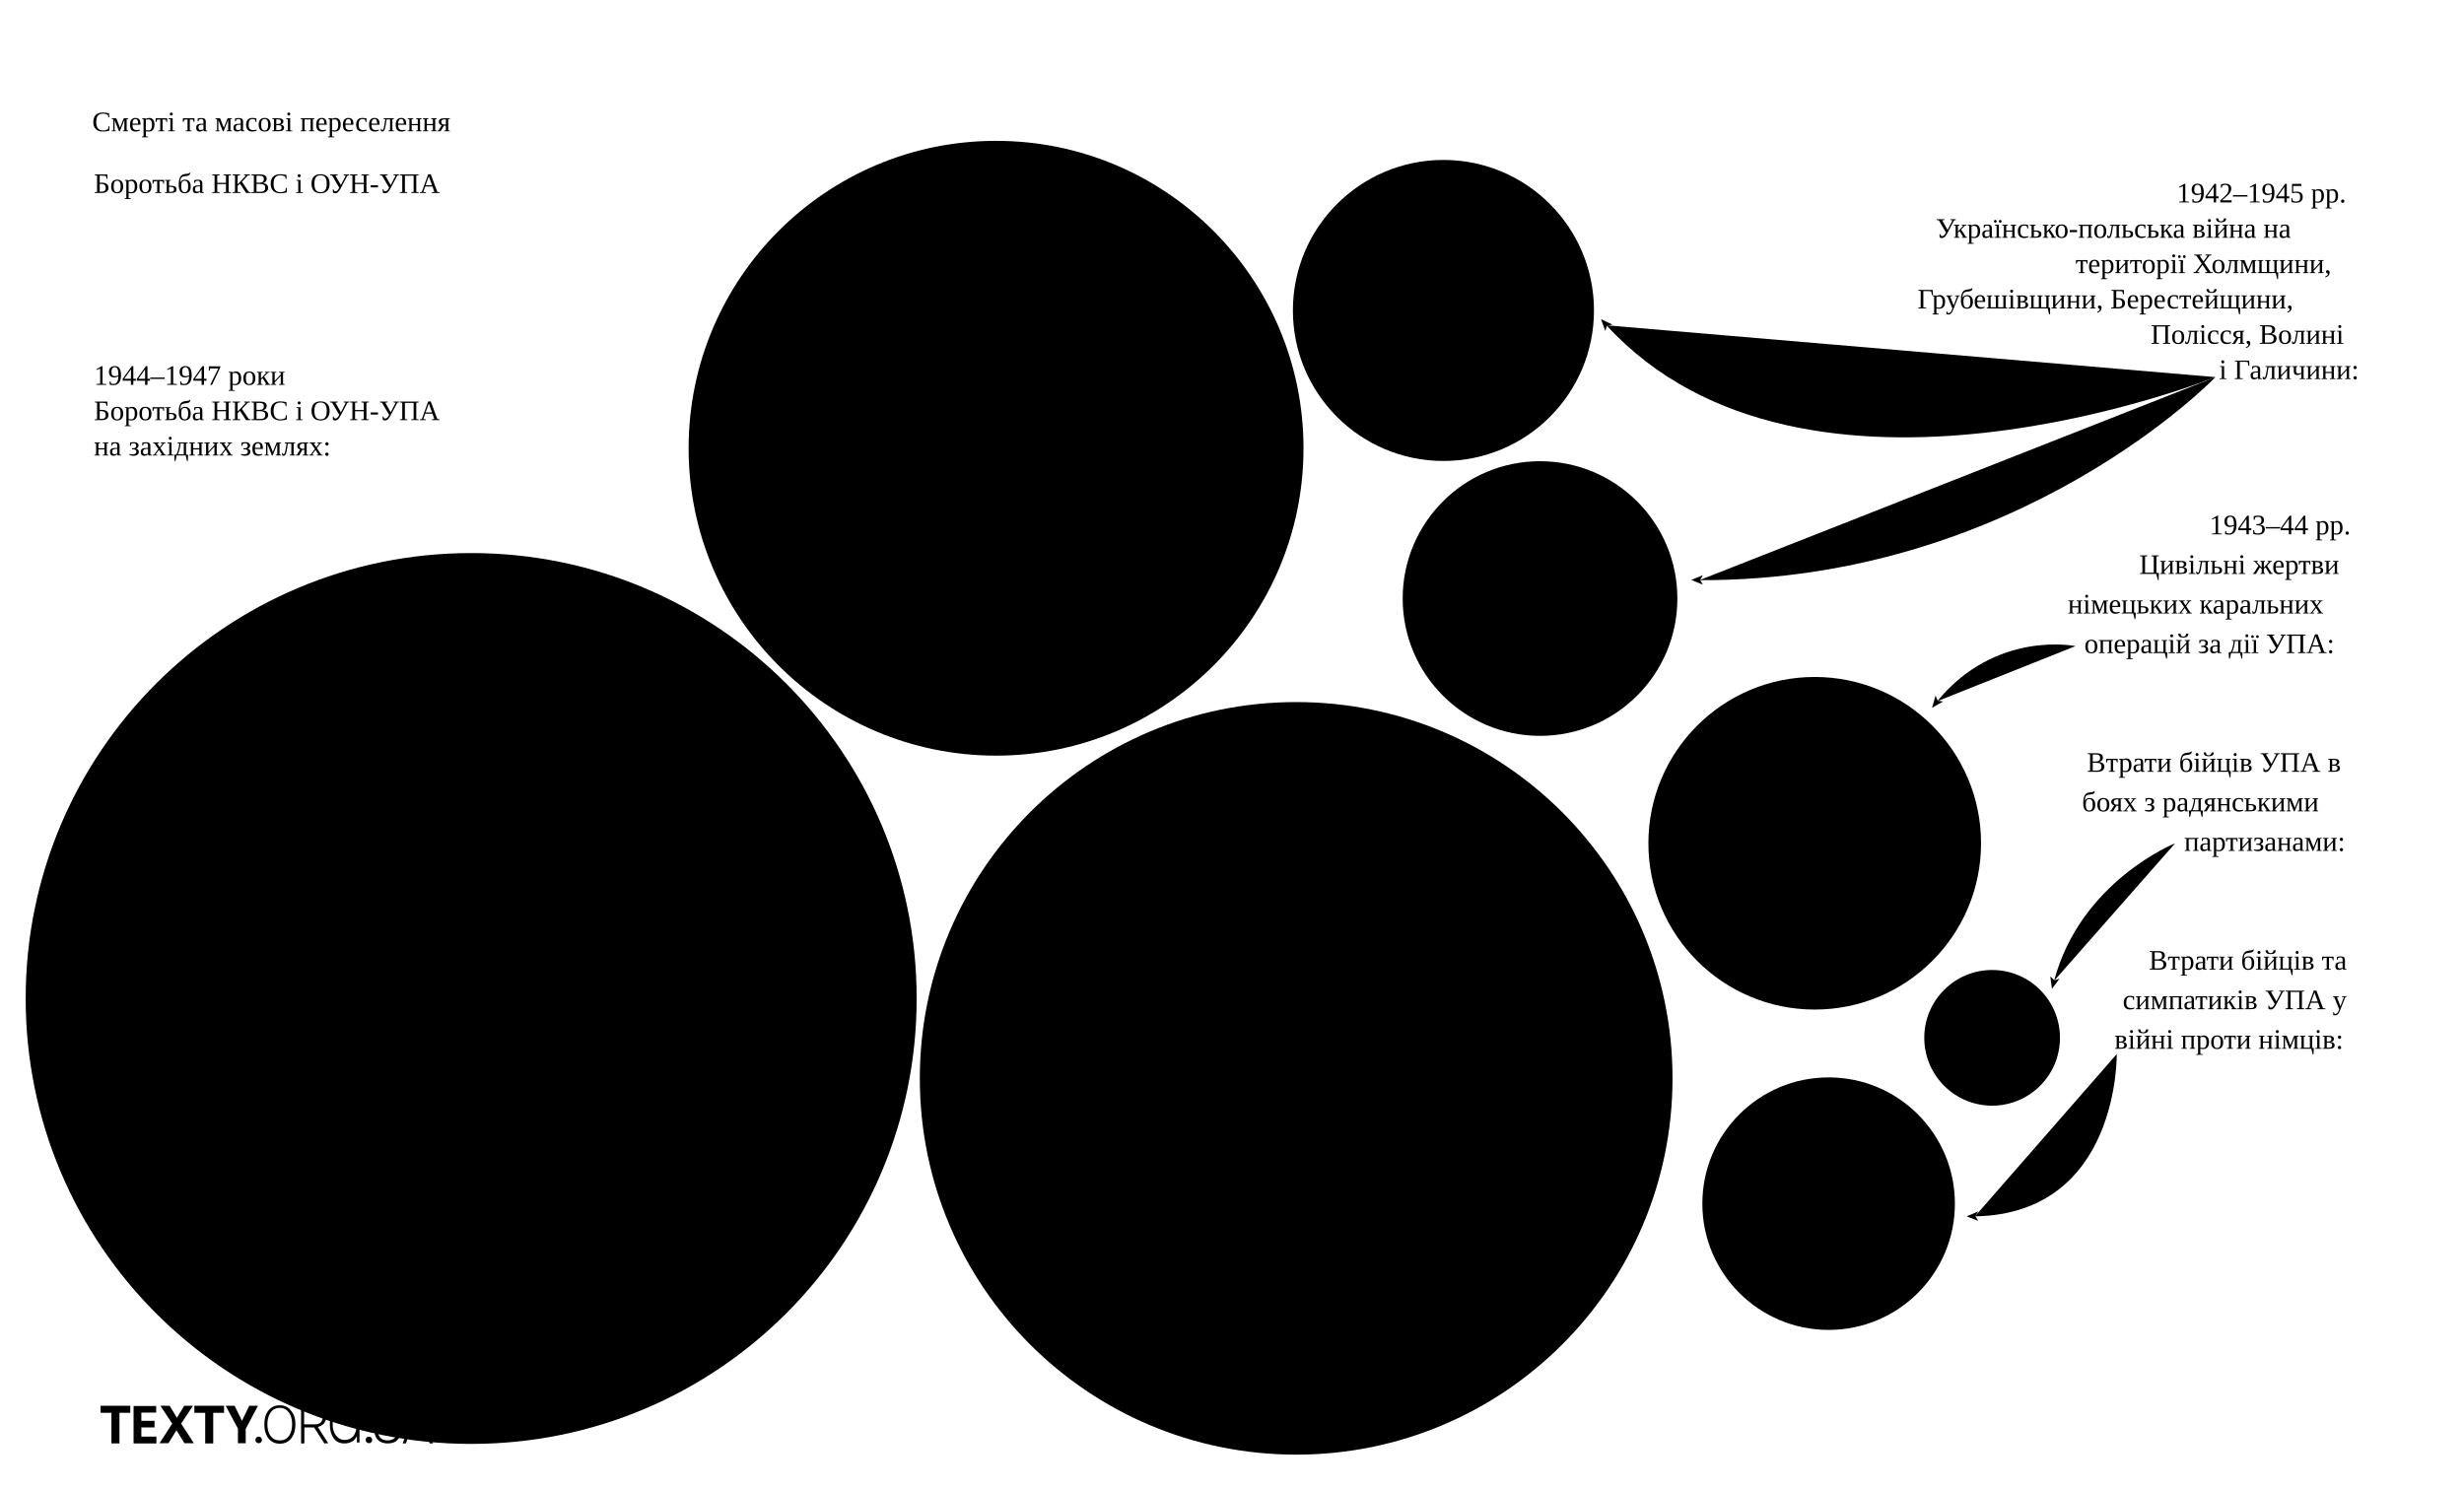
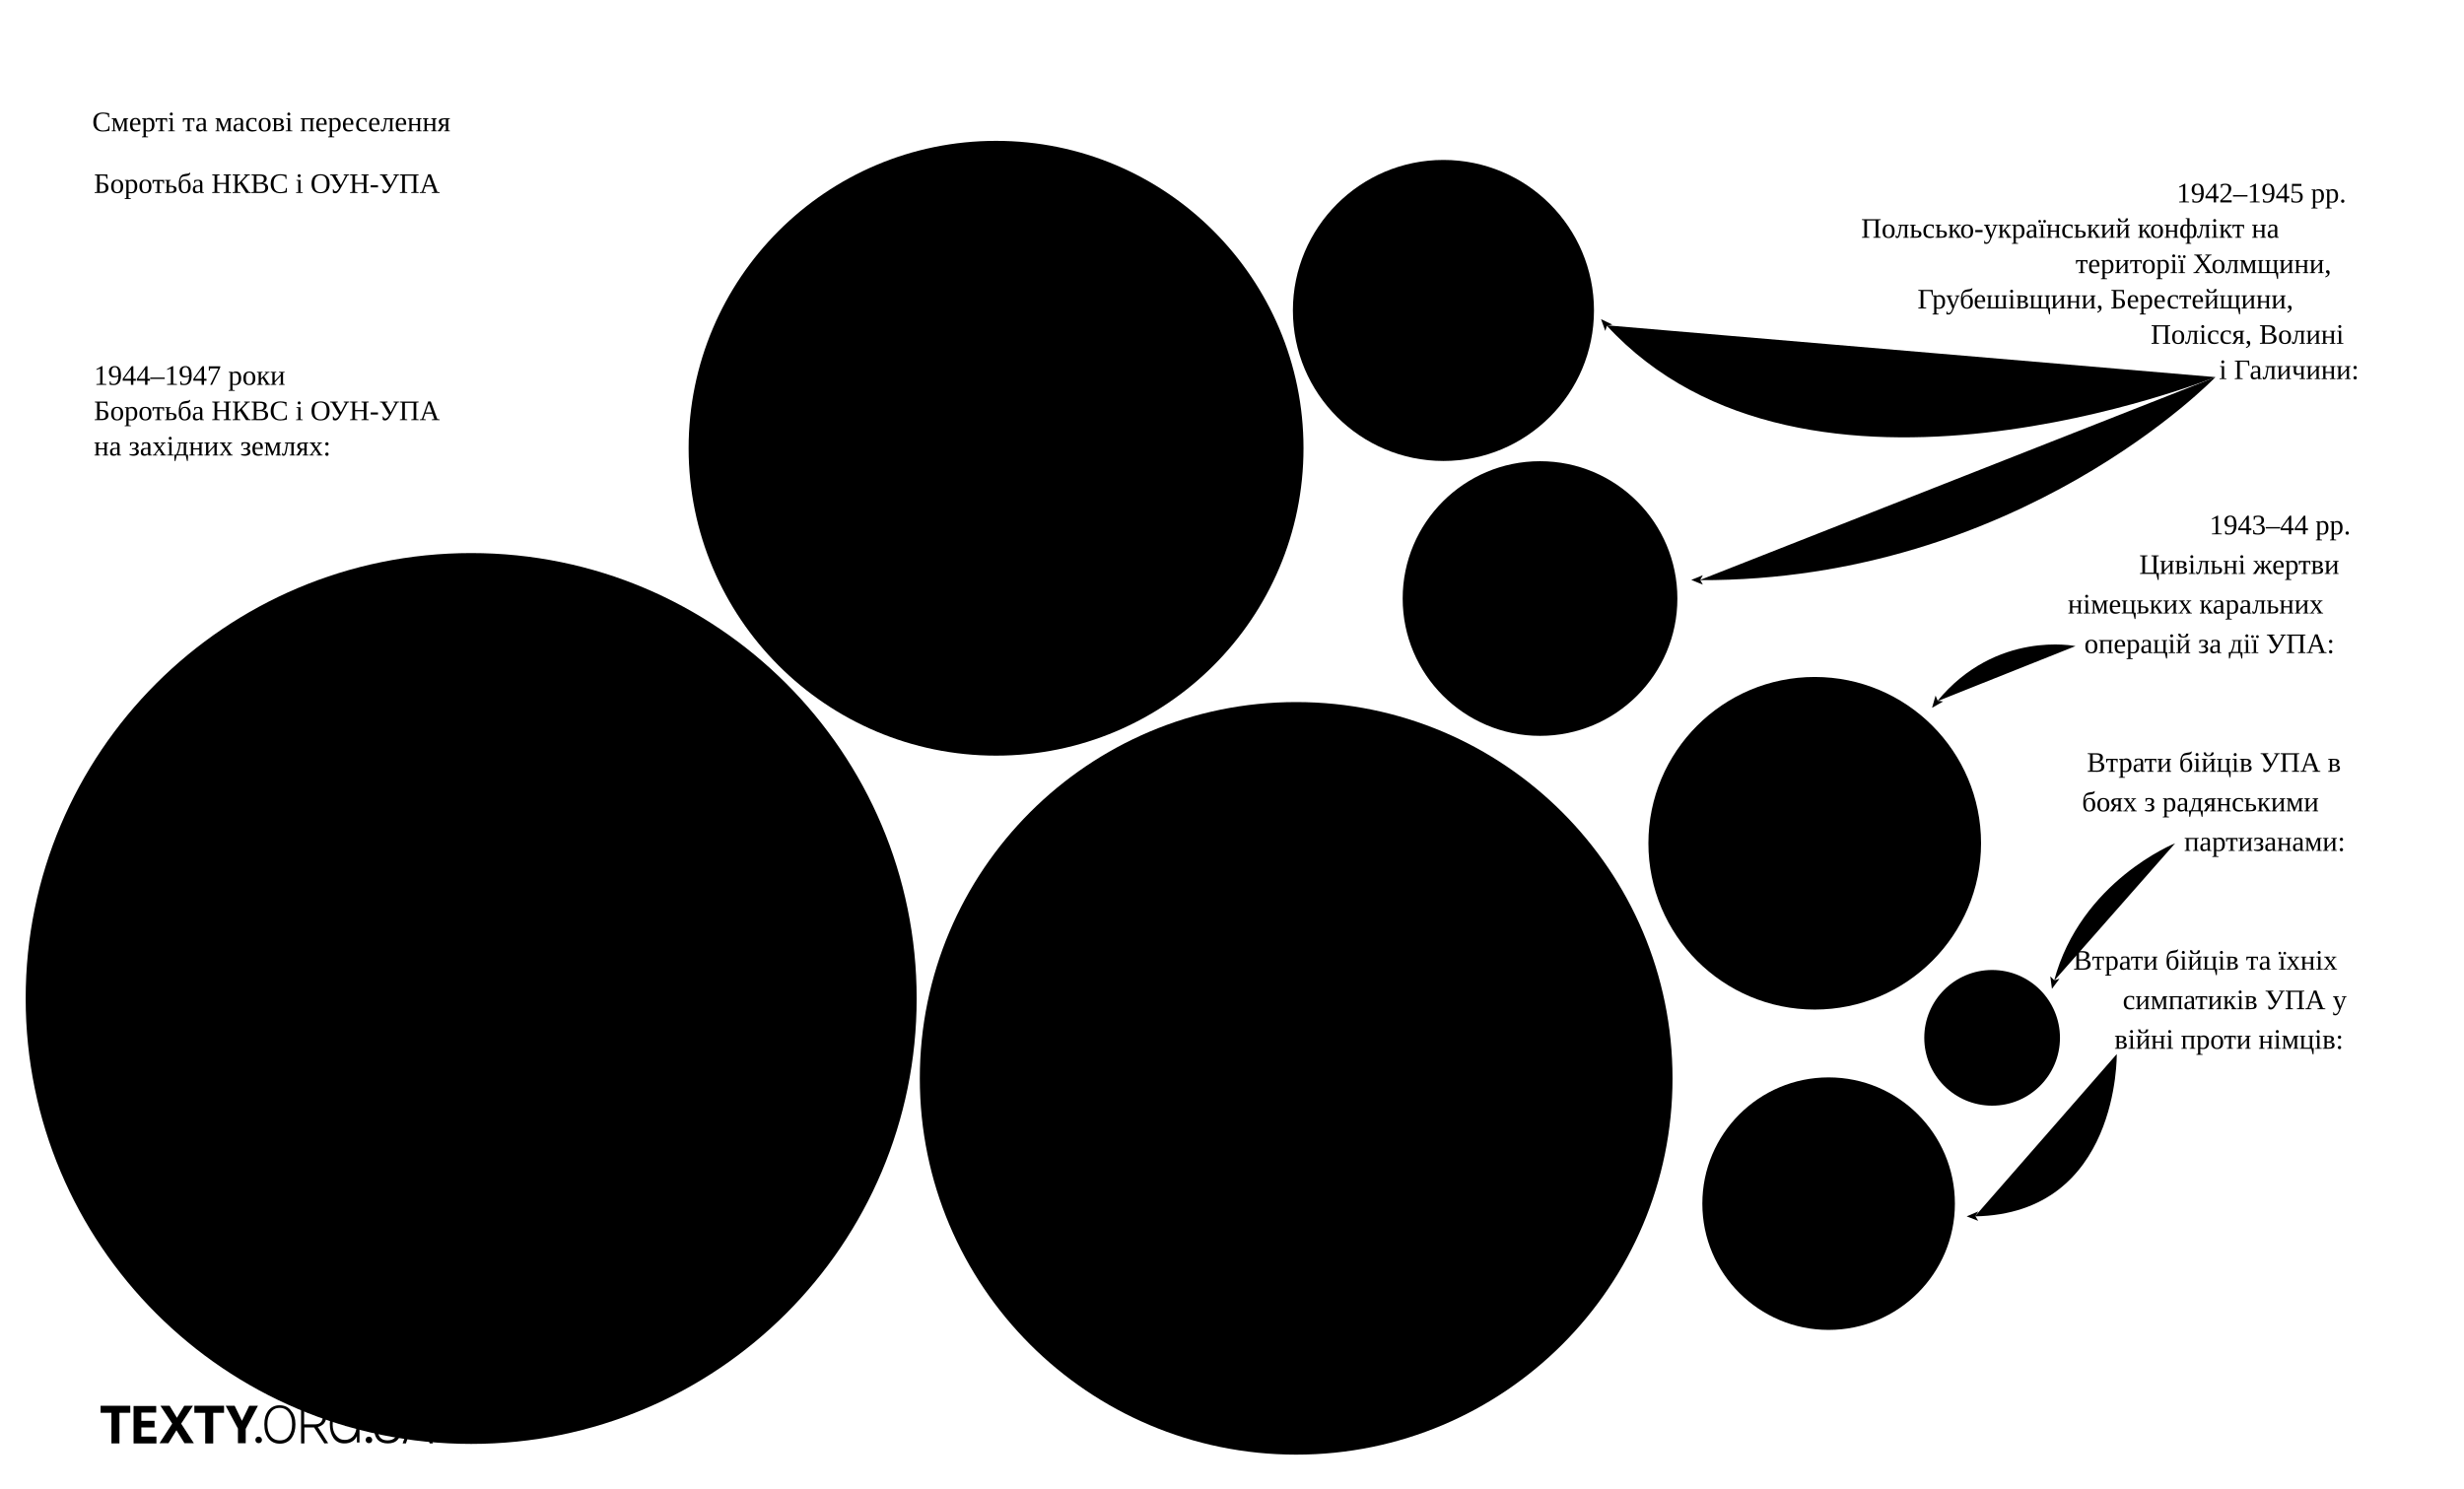
<svg xmlns="http://www.w3.org/2000/svg" xml:space="preserve" style="enable-background:new 0 0 1045.9 631.9;" viewBox="0 0 1045.9 631.9">
  <g id="circles-4">
    <circle id="circle_4_1" class="pink" r="189.1" cy="423.9" cx="200" />
    <circle id="circle_4_2" class="red" r="159.75" cy="457.803" cx="550.189" />
    <circle id="circle_4_3" class="brown" r="130.5" cy="190.3" cx="422.8" />
    <circle id="circle_4_4" class="red" r="63.9" cy="131.8" cx="612.7" />
    <circle id="circle_4_5" r="58.3" cy="254.1" cx="653.7" class="pink" />
    <circle id="circle_4_6" class="red" r="70.6" cy="358" cx="770.3" />
    <circle id="circle_4_7" class="red" r="53.6" cy="511" cx="776.2" />
    <circle id="circle_4_8" class="red" r="28.8" cy="440.6" cx="845.6" />
  </g>
  <circle id="circle_4_9" class="red" r="52.2" cy="231.6" cx="422.8" />
  <g id="content-4">
    <g>
      <path id="path31" d="M721.4,246.3c135.8,0.5,219-86.2,219-86.2" class="arrow" />
      <polygon id="polygon33" points="717.9,246.2 722.8,248.2 721.7,246.2 722.8,244.2" />
    </g>
    <g>
      <path id="path41" d="M838.3,516.4c61.4-1.1,60.2-68.9,60.2-68.9" class="arrow" />
      <polygon id="polygon43" points="834.8,516.4 839.7,518.3 838.5,516.3 839.7,514.3" />
    </g>
    <g>
      <path id="path51" d="M871.9,416.4c11.3-42.4,51.4-58.4,51.4-58.4" class="arrow" />
      <polygon id="polygon53" points="871,419.8 874.2,415.5 872,416.2 870.3,414.5" />
    </g>
    <g>
      <path id="path61" d="M822.3,297.7c25-30.4,58.7-23.4,58.7-23.4" class="arrow" />
      <polygon id="polygon63" points="820.1,300.5 824.8,297.8 822.5,297.5 821.6,295.3" />
    </g>
    <g>
      <path id="path159" d="M940.4,160.1c0,0-173.9,70.2-258.5-22" class="arrow" />
      <polygon id="polygon161" points="679.6,135.5 684.4,137.8 682.1,138.3 681.4,140.5" />
    </g>
    <text class="bold-text font-size-36" transform="matrix(1 0 0 1 39.1177 55.7267)">Смерті та масові переселення</text>
    <text class="font-size-14" transform="matrix(1 0 0 1 937.823 226.8478)">1943–44 рр.</text>
    <text class="font-size-14" transform="matrix(1 0 0 1 908.0231 243.6479)">Цивільні жертви </text>
    <text class="font-size-14" transform="matrix(1 0 0 1 877.723 260.4479)">німецьких каральних </text>
    <text class="font-size-14" transform="matrix(1 0 0 1 884.723 277.2479)">операцій за дії УПА:</text>
    <text class="font-size-14" transform="matrix(1 0 0 1 885.823 327.6479)">Втрати бійців УПА в </text>
    <text class="font-size-14" transform="matrix(1 0 0 1 883.723 344.4479)">боях з радянськими </text>
    <text class="font-size-14" transform="matrix(1 0 0 1 927.1229 361.2479)">партизанами:</text>
-     <text class="font-size-14" transform="matrix(1 0 0 1 912.1229 411.6479)">Втрати бійців та </text>
+     <text class="font-size-14" transform="matrix(1 0 0 1 880 411.6479)">Втрати бійців та їхніх</text>
    <text class="font-size-14" transform="matrix(1 0 0 1 901.0231 428.4479)">симпатиків УПА у </text>
    <text class="font-size-14" transform="matrix(1 0 0 1 897.5231 445.2479)">війні проти німців:</text>
    <text class="bold-text fill-white font-size-14" transform="matrix(1 0 0 1 173.1578 393.7065)">210 тис.</text>
    <text class="fill-white font-size-14" transform="matrix(1 0 0 1 134.5578 409.7065)"> мешканців Західної </text>
    <text class="fill-white font-size-14" transform="matrix(1 0 0 1 117.0578 425.7065)">України радянська влада </text>
    <text class="fill-white font-size-14" transform="matrix(1 0 0 1 122.5578 441.7065)">депортувала до Сибіру, </text>
    <text class="fill-white font-size-14" transform="matrix(1 0 0 1 138.0578 457.7065)">Далекого Сходу та </text>
    <text class="fill-white font-size-14" transform="matrix(1 0 0 1 143.7578 473.7065)">Центральної Азії, </text>
    <text class="fill-white font-size-14" transform="matrix(1 0 0 1 147.6578 489.7065)">06.1944–12.1952</text>
    <text class="bold-text fill-white font-size-14" transform="matrix(1 0 0 1 389.6697 147.1159)">103.8 тис. </text>
    <text class="fill-white font-size-14" transform="matrix(1 0 0 1 374.1697 161.1159)">заарештовано</text>
    <text class="bold-text fill-white font-size-14" transform="matrix(1 0 0 1 579.7809 130.5964)">21-24 тис. </text>
    <text class="fill-white font-size-14" transform="matrix(1 0 0 1 582.481 144.5964)">загиблих</text>
    <text class="bold-text fill-white font-size-14" transform="matrix(1 0 0 1 629.9187 251.1647)">20 тис. </text>
    <text class="fill-white font-size-14" transform="matrix(1 0 0 1 624.7186 265.1647)">біженців</text>
    <text class="bold-text fill-white font-size-14" transform="matrix(1 0 0 1 517.0036 437.9406)">155.1 тис. </text>
-     <text class="fill-white font-size-14" transform="matrix(1 0 0 1 510.5036 451.9406)">повстанців, </text>
+     <text class="fill-white font-size-14" transform="matrix(1 0 0 1 490 451.9406)">повстанців й їхніх </text>
    <text class="fill-white font-size-14" transform="matrix(1 0 0 1 472.9035 465.9406)">симпатиків і цивільних</text>
    <text class="fill-white font-size-14" transform="matrix(1 0 0 1 488.5036 479.9406)">загинуло в боях з </text>
    <text class="fill-white font-size-14" transform="matrix(1 0 0 1 483.9035 493.9406)">Червоною Армією і </text>
    <text class="fill-white font-size-14" transform="matrix(1 0 0 1 508.0036 507.9406)">розстріляно </text>
    <text class="font-size-14" transform="matrix(1 0 0 1 923.9215 85.9396)">1942–1945 рр. </text>
-     <text class="font-size-14" transform="matrix(1 0 0 1 821.7214 100.9396)">Українсько-польська війна на </text>
+     <text class="font-size-14" transform="matrix(1 0 0 1 790 100.9396)">Польсько-український конфлікт на</text>
    <text class="font-size-14" transform="matrix(1 0 0 1 881.0215 115.9396)">території Холмщини, </text>
    <text class="font-size-14" transform="matrix(1 0 0 1 813.9215 130.9396)">Грубешівщини, Берестейщини, </text>
    <text class="font-size-14" transform="matrix(1 0 0 1 912.9215 145.9396)">Полісся, Волині  </text>
    <text class="font-size-14" transform="matrix(1 0 0 1 941.9215 160.9396)">і Галичини:</text>
    <text class="font-size-21" transform="matrix(1 0 0 1 39.8456 81.9203)">Боротьба НКВС і ОУН-УПА </text>
    <text class="font-size-14" transform="matrix(1 0 0 1 39.8456 163.3691)">1944–1947 роки </text>
    <text class="font-size-14" transform="matrix(1 0 0 1 39.8456 178.3691)">Боротьба НКВС і ОУН-УПА </text>
    <text class="font-size-14" transform="matrix(1 0 0 1 39.8456 193.3691)">на західних землях:</text>
    <text class="bold-text fill-white font-size-14" transform="matrix(1 0 0 1 747.1339 515.0043)">17.3 тис. </text>
    <text class="bold-text fill-white font-size-14" transform="matrix(1 0 0 1 826.3053 446.9106)">5 тис. </text>
    <text class="bold-text fill-white font-size-14" transform="matrix(1 0 0 1 737.5457 362.1109)">25-30 тис. </text>
    <text class="bold-text fill-white font-size-14" transform="matrix(1 0 0 1 395.402 231.1694)">16.1 тис.</text>
    <text class="fill-white font-size-14" transform="matrix(1 0 0 1 392.002 245.1694)">страчено</text>
    <g id="texty-logo">
      <path d="M125.4,604.7c0,2.2-0.5,4.1-1.5,5.6c-1.2,1.7-2.9,2.6-5.1,2.6c-2,0-3.6-0.7-4.8-2.2c-1.2-1.5-1.8-3.5-1.8-6   c0-2.3,0.5-4.2,1.6-5.7c1.2-1.6,2.8-2.4,4.9-2.4s3.8,0.8,4.9,2.4C124.8,600.3,125.4,602.3,125.4,604.7z M124,604.6   c0-2.1-0.5-3.8-1.4-5s-2.2-1.9-3.9-1.9c-1.7,0-3,0.7-3.9,2.1c-0.9,1.3-1.3,2.9-1.3,4.8c0,2,0.4,3.6,1.2,4.8   c0.9,1.4,2.3,2.1,4.1,2.1c1.8,0,3.1-0.7,4-2.1C123.6,608.2,124,606.6,124,604.6z" />
      <path d="M104.3,606.6v6.1H101v-6.2l-5.2-9.7h3.8l3.1,6.4l3.1-6.4h3.7L104.3,606.6z" />
      <path d="M95.1,599.8h-4.6v13h-3.4v-13h-4.6v-3h12.6V599.8z" />
      <path d="M76.9,604.4l5.4,8.3h-4l-3.4-5.5l-3.4,5.5h-3.8l5.4-8.3l-5-7.6H72l3.1,5.1l3.1-5.1h3.7L76.9,604.4z" />
      <path d="M66.3,599.7H60v3.5h5.6v2.8H60v3.9h6.4v2.9h-9.7v-15.9h9.6V599.7z" />
      <path d="M55.3,599.8h-4.6v13h-3.4v-13h-4.6v-3h12.6C55.3,596.8,55.3,599.8,55.3,599.8z" />
      <path d="M152.6,612.4h-1.1v-2.7c-0.5,1-1.2,1.8-2.1,2.3c-0.9,0.5-1.9,0.8-3.2,0.8c-2.1,0-3.6-0.8-4.7-2.4c-1-1.5-1.5-3.4-1.5-5.9   s0.6-4.4,1.7-5.9c1.2-1.5,2.8-2.2,4.8-2.2c1.6,0,2.9,0.4,3.9,1.2c1.1,0.8,1.7,2,2,3.7H151c-0.2-1.1-0.8-2-1.6-2.7   c-0.8-0.6-1.8-1-2.9-1c-1.8,0-3.1,0.7-4,2s-1.3,3-1.3,5.3c0,1.8,0.5,3.3,1.4,4.5c1,1.3,2.2,1.9,3.8,1.9c1.4,0,2.5-0.5,3.4-1.4   c0.5-0.5,0.8-1.2,1.1-1.9s0.4-1.6,0.4-2.6h-4.8v-1.3h6.1L152.6,612.4L152.6,612.4z" />
      <path d="M170.3,606.3c0,2.2-0.5,3.8-1.5,4.9c-1,1.1-2.4,1.6-4.2,1.6c-1.7,0-3.1-0.5-4.1-1.4c-1.1-1.1-1.7-2.8-1.7-5.1v-9.5h1.4v9.1   c0,2,0.4,3.4,1.1,4.3c0.7,0.9,1.8,1.3,3.2,1.3s2.5-0.4,3.2-1.2c0.8-0.9,1.1-2.3,1.1-4.3v-9.1h1.4v9.4H170.3z" />
      <path d="M183.8,612.8h-1.4l-1.7-5H174l-1.7,5h-1.4l5.8-15.9h1.6L183.8,612.8z M180.2,606.5l-2.9-8.3l-2.9,8.3H180.2z" />
      <circle r="1.4" cy="611.3" cx="109.8" />
      <circle r="1.4" cy="611.3" cx="156.6" />
      <path d="M139.3,612.7l-4.4-6.9c0.5-0.1,0.8-0.2,1.3-0.5c2.1-0.9,2.4-3.4,2.4-4.4c0-1.5-0.4-2.6-1.3-3.3c-0.8-0.6-2-0.9-3.7-0.9   h-5.8v16.1h1.4V606h4.1l4.4,6.8L139.3,612.7z M129.1,598h4.5c1.3,0,2.3,0.3,2.8,0.9c0.5,0.5,0.7,1.2,0.7,2.1c0,1-0.3,2.3-1,2.9   c-0.6,0.6-1.5,0.8-2.6,0.8h-4.4V598z" />
    </g>
  </g>
</svg>
